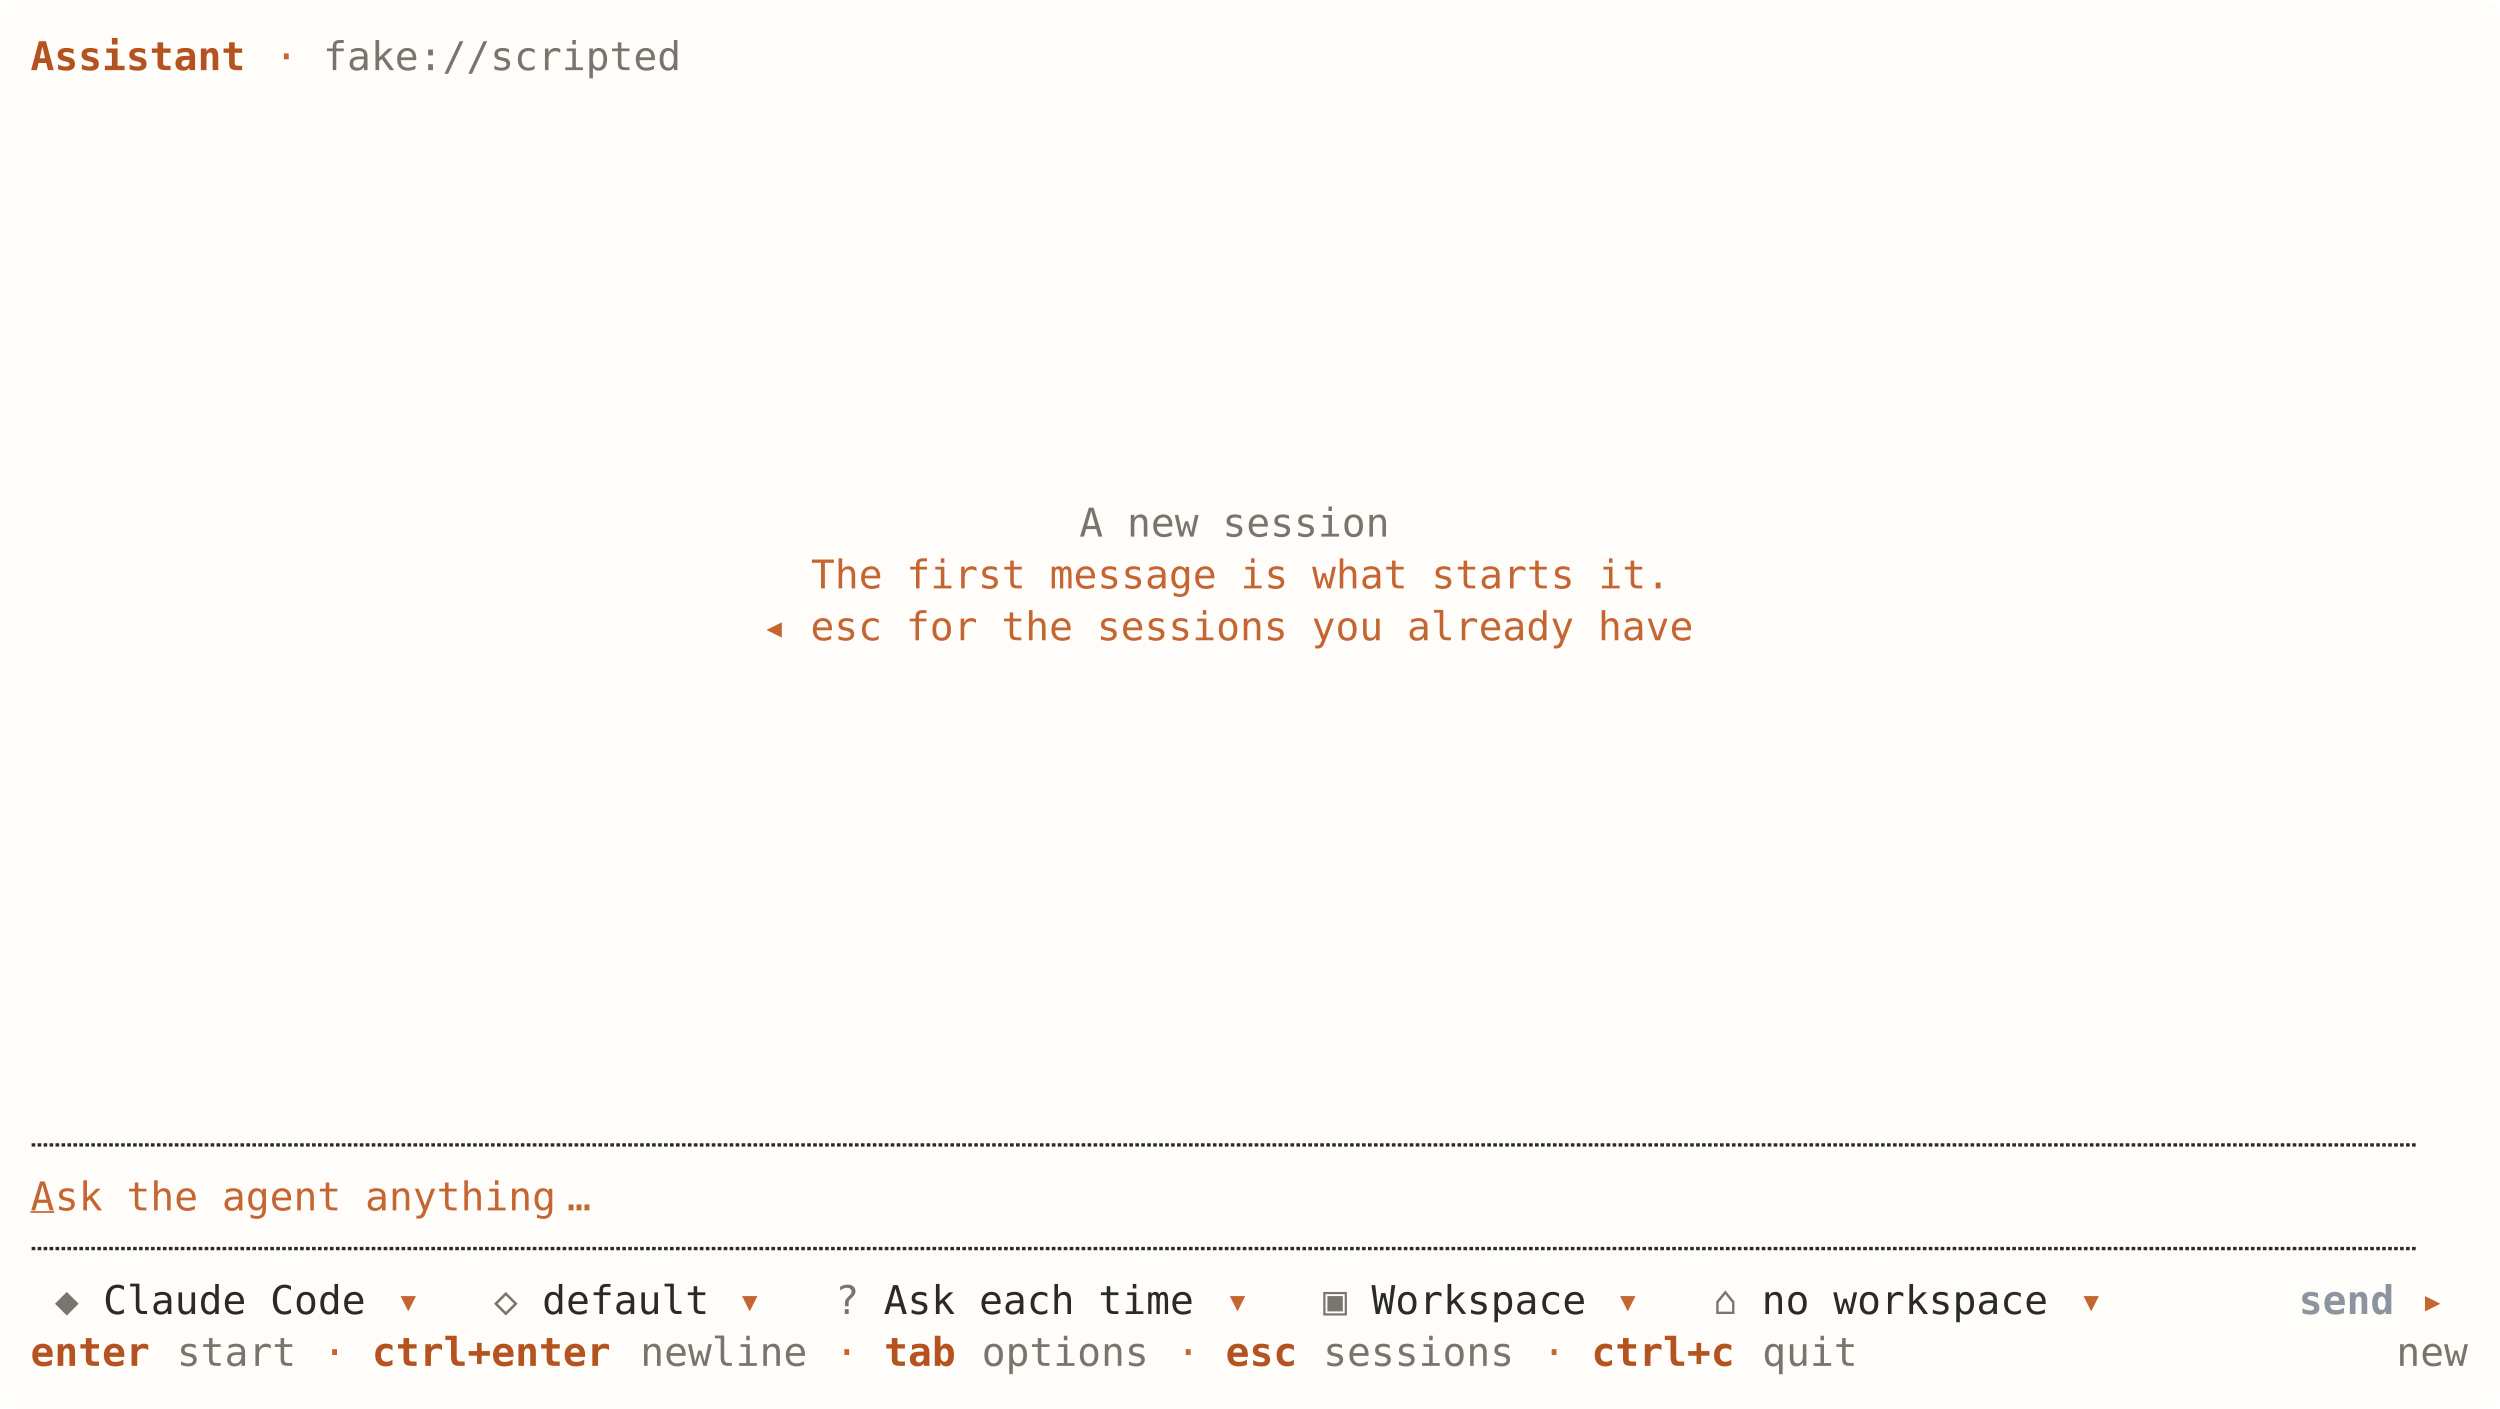
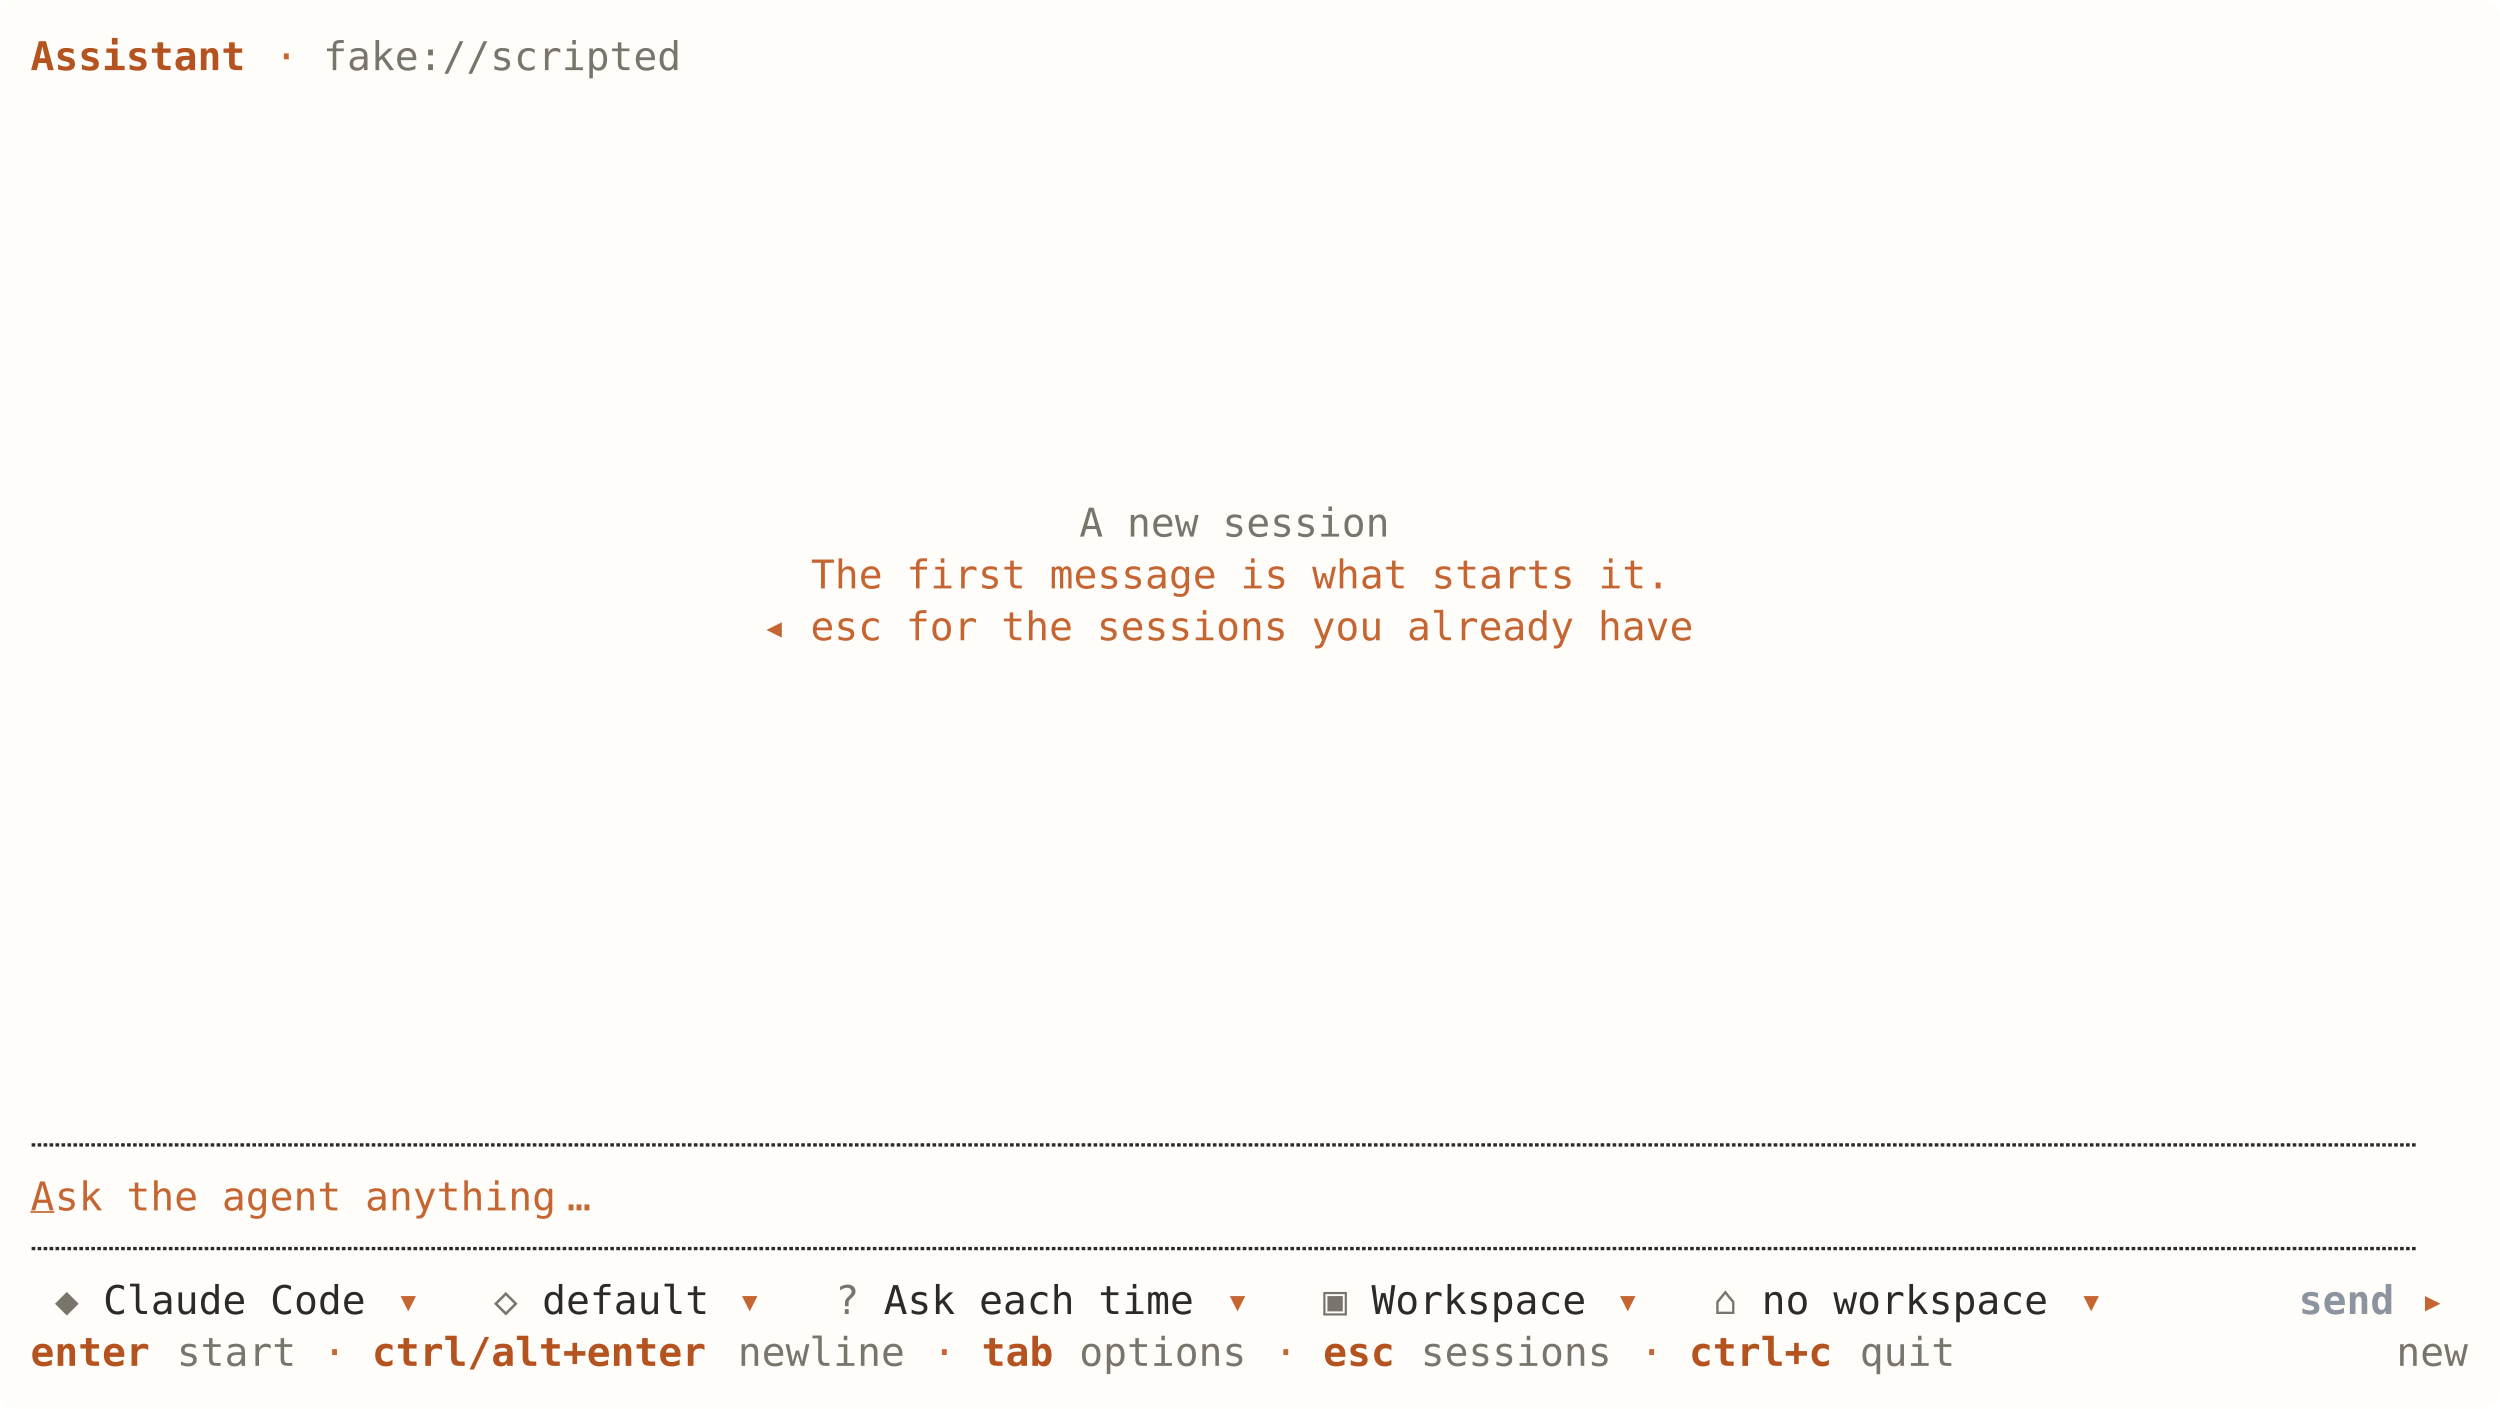
<svg xmlns="http://www.w3.org/2000/svg" width="820" height="462" viewBox="0 0 820 462" font-family="ui-monospace, SFMono-Regular, 'SF Mono', Menlo, Consolas, 'DejaVu Sans Mono', monospace" font-size="13px">
  <rect width="820" height="462" rx="6" fill="#fffdf9" />
  <text x="10" y="23" fill="#b4531f" font-weight="bold" textLength="72" lengthAdjust="spacing" xml:space="preserve">Assistant</text>
  <text x="90" y="23" fill="#c56532" textLength="8" lengthAdjust="spacing" xml:space="preserve">·</text>
  <text x="106" y="23" fill="#7a756c" textLength="120" lengthAdjust="spacing" xml:space="preserve">fake://scripted</text>
  <text x="354" y="176" fill="#7a756c" textLength="104" lengthAdjust="spacing" xml:space="preserve">A new session</text>
  <text x="266" y="193" fill="#c56532" textLength="288" lengthAdjust="spacing" xml:space="preserve">The first message is what starts it.</text>
  <text x="250" y="210" fill="#c56532" textLength="8" lengthAdjust="spacingAndGlyphs" xml:space="preserve">◂</text>
  <text x="258" y="210" fill="#c56532" textLength="304" lengthAdjust="spacing" xml:space="preserve"> esc for the sessions you already have</text>
  <text x="10" y="380" fill="#2b2a27" textLength="800" lengthAdjust="spacingAndGlyphs" xml:space="preserve">┈┈┈┈┈┈┈┈┈┈┈┈┈┈┈┈┈┈┈┈┈┈┈┈┈┈┈┈┈┈┈┈┈┈┈┈┈┈┈┈┈┈┈┈┈┈┈┈┈┈┈┈┈┈┈┈┈┈┈┈┈┈┈┈┈┈┈┈┈┈┈┈┈┈┈┈┈┈┈┈┈┈┈┈┈┈┈┈┈┈┈┈┈┈┈┈┈┈┈┈</text>
  <text x="10" y="397" fill="#c56532" text-decoration="underline" textLength="8" lengthAdjust="spacing" xml:space="preserve">A</text>
  <text x="18" y="397" fill="#c56532" textLength="168" lengthAdjust="spacing" xml:space="preserve">sk the agent anything</text>
  <text x="186" y="397" fill="#c56532" textLength="8" lengthAdjust="spacingAndGlyphs" xml:space="preserve">…</text>
  <text x="10" y="414" fill="#2b2a27" textLength="800" lengthAdjust="spacingAndGlyphs" xml:space="preserve">┈┈┈┈┈┈┈┈┈┈┈┈┈┈┈┈┈┈┈┈┈┈┈┈┈┈┈┈┈┈┈┈┈┈┈┈┈┈┈┈┈┈┈┈┈┈┈┈┈┈┈┈┈┈┈┈┈┈┈┈┈┈┈┈┈┈┈┈┈┈┈┈┈┈┈┈┈┈┈┈┈┈┈┈┈┈┈┈┈┈┈┈┈┈┈┈┈┈┈┈</text>
  <text x="18" y="431" fill="#7a756c" textLength="8" lengthAdjust="spacingAndGlyphs" xml:space="preserve">◆</text>
  <text x="26" y="431" fill="#2b2a27" textLength="104" lengthAdjust="spacing" xml:space="preserve"> Claude Code </text>
  <text x="130" y="431" fill="#c56532" textLength="8" lengthAdjust="spacingAndGlyphs" xml:space="preserve">▾</text>
  <text x="162" y="431" fill="#7a756c" textLength="8" lengthAdjust="spacingAndGlyphs" xml:space="preserve">◇</text>
  <text x="170" y="431" fill="#2b2a27" textLength="72" lengthAdjust="spacing" xml:space="preserve"> default </text>
  <text x="242" y="431" fill="#c56532" textLength="8" lengthAdjust="spacingAndGlyphs" xml:space="preserve">▾</text>
  <text x="274" y="431" fill="#7a756c" textLength="8" lengthAdjust="spacing" xml:space="preserve">?</text>
  <text x="282" y="431" fill="#2b2a27" textLength="120" lengthAdjust="spacing" xml:space="preserve"> Ask each time </text>
  <text x="402" y="431" fill="#c56532" textLength="8" lengthAdjust="spacingAndGlyphs" xml:space="preserve">▾</text>
  <text x="434" y="431" fill="#7a756c" textLength="8" lengthAdjust="spacingAndGlyphs" xml:space="preserve">▣</text>
  <text x="442" y="431" fill="#2b2a27" textLength="88" lengthAdjust="spacing" xml:space="preserve"> Workspace </text>
  <text x="530" y="431" fill="#c56532" textLength="8" lengthAdjust="spacingAndGlyphs" xml:space="preserve">▾</text>
  <text x="562" y="431" fill="#7a756c" textLength="8" lengthAdjust="spacingAndGlyphs" xml:space="preserve">⌂</text>
  <text x="570" y="431" fill="#2b2a27" textLength="112" lengthAdjust="spacing" xml:space="preserve"> no workspace </text>
  <text x="682" y="431" fill="#c56532" textLength="8" lengthAdjust="spacingAndGlyphs" xml:space="preserve">▾</text>
  <text x="754" y="431" fill="#8c959f" font-weight="bold" textLength="32" lengthAdjust="spacing" xml:space="preserve">send</text>
  <text x="794" y="431" fill="#c56532" textLength="8" lengthAdjust="spacingAndGlyphs" xml:space="preserve">▸</text>
  <text x="10" y="448" fill="#b4531f" font-weight="bold" textLength="40" lengthAdjust="spacing" xml:space="preserve">enter</text>
  <text x="58" y="448" fill="#7a756c" textLength="40" lengthAdjust="spacing" xml:space="preserve">start</text>
  <text x="98" y="448" fill="#c56532" textLength="24" lengthAdjust="spacing" xml:space="preserve"> · </text>
-   <text x="122" y="448" fill="#b4531f" font-weight="bold" textLength="80" lengthAdjust="spacing" xml:space="preserve">ctrl+enter</text>
-   <text x="210" y="448" fill="#7a756c" textLength="56" lengthAdjust="spacing" xml:space="preserve">newline</text>
-   <text x="266" y="448" fill="#c56532" textLength="24" lengthAdjust="spacing" xml:space="preserve"> · </text>
-   <text x="290" y="448" fill="#b4531f" font-weight="bold" textLength="24" lengthAdjust="spacing" xml:space="preserve">tab</text>
-   <text x="322" y="448" fill="#7a756c" textLength="56" lengthAdjust="spacing" xml:space="preserve">options</text>
-   <text x="378" y="448" fill="#c56532" textLength="24" lengthAdjust="spacing" xml:space="preserve"> · </text>
-   <text x="402" y="448" fill="#b4531f" font-weight="bold" textLength="24" lengthAdjust="spacing" xml:space="preserve">esc</text>
-   <text x="434" y="448" fill="#7a756c" textLength="64" lengthAdjust="spacing" xml:space="preserve">sessions</text>
-   <text x="498" y="448" fill="#c56532" textLength="24" lengthAdjust="spacing" xml:space="preserve"> · </text>
-   <text x="522" y="448" fill="#b4531f" font-weight="bold" textLength="48" lengthAdjust="spacing" xml:space="preserve">ctrl+c</text>
-   <text x="578" y="448" fill="#7a756c" textLength="32" lengthAdjust="spacing" xml:space="preserve">quit</text>
+   <text x="122" y="448" fill="#b4531f" font-weight="bold" textLength="112" lengthAdjust="spacing" xml:space="preserve">ctrl/alt+enter</text>
+   <text x="242" y="448" fill="#7a756c" textLength="56" lengthAdjust="spacing" xml:space="preserve">newline</text>
+   <text x="298" y="448" fill="#c56532" textLength="24" lengthAdjust="spacing" xml:space="preserve"> · </text>
+   <text x="322" y="448" fill="#b4531f" font-weight="bold" textLength="24" lengthAdjust="spacing" xml:space="preserve">tab</text>
+   <text x="354" y="448" fill="#7a756c" textLength="56" lengthAdjust="spacing" xml:space="preserve">options</text>
+   <text x="410" y="448" fill="#c56532" textLength="24" lengthAdjust="spacing" xml:space="preserve"> · </text>
+   <text x="434" y="448" fill="#b4531f" font-weight="bold" textLength="24" lengthAdjust="spacing" xml:space="preserve">esc</text>
+   <text x="466" y="448" fill="#7a756c" textLength="64" lengthAdjust="spacing" xml:space="preserve">sessions</text>
+   <text x="530" y="448" fill="#c56532" textLength="24" lengthAdjust="spacing" xml:space="preserve"> · </text>
+   <text x="554" y="448" fill="#b4531f" font-weight="bold" textLength="48" lengthAdjust="spacing" xml:space="preserve">ctrl+c</text>
+   <text x="610" y="448" fill="#7a756c" textLength="32" lengthAdjust="spacing" xml:space="preserve">quit</text>
  <text x="786" y="448" fill="#7a756c" textLength="24" lengthAdjust="spacing" xml:space="preserve">new</text>
</svg>
